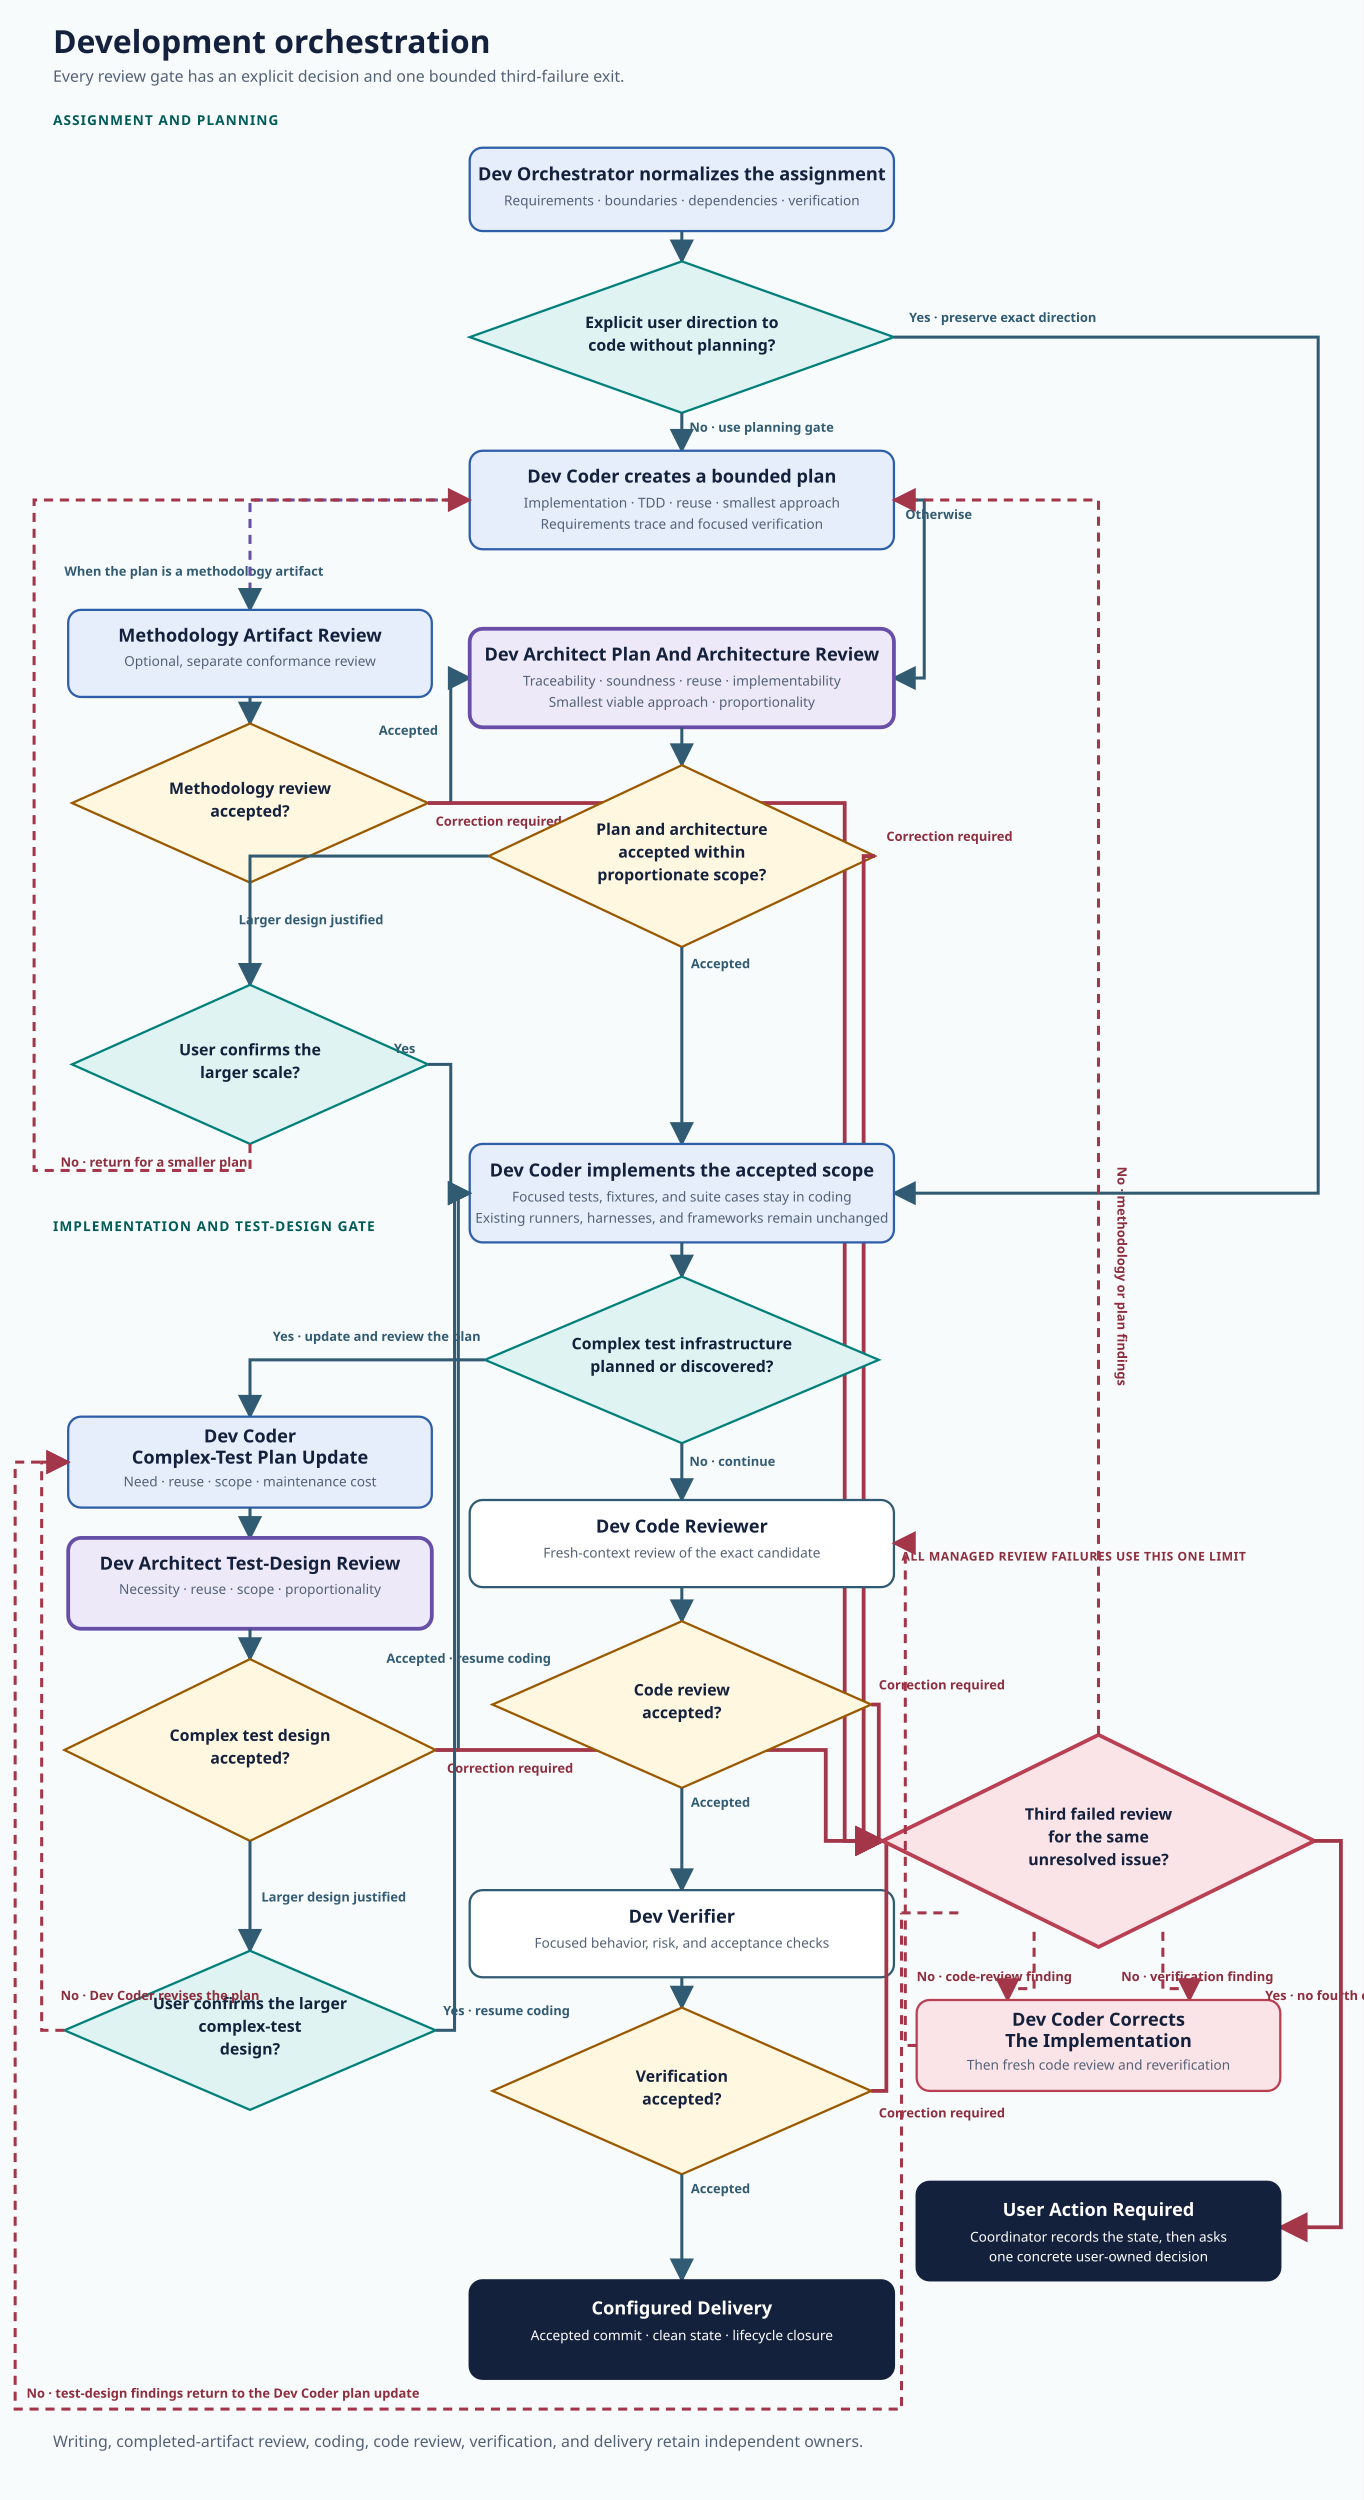
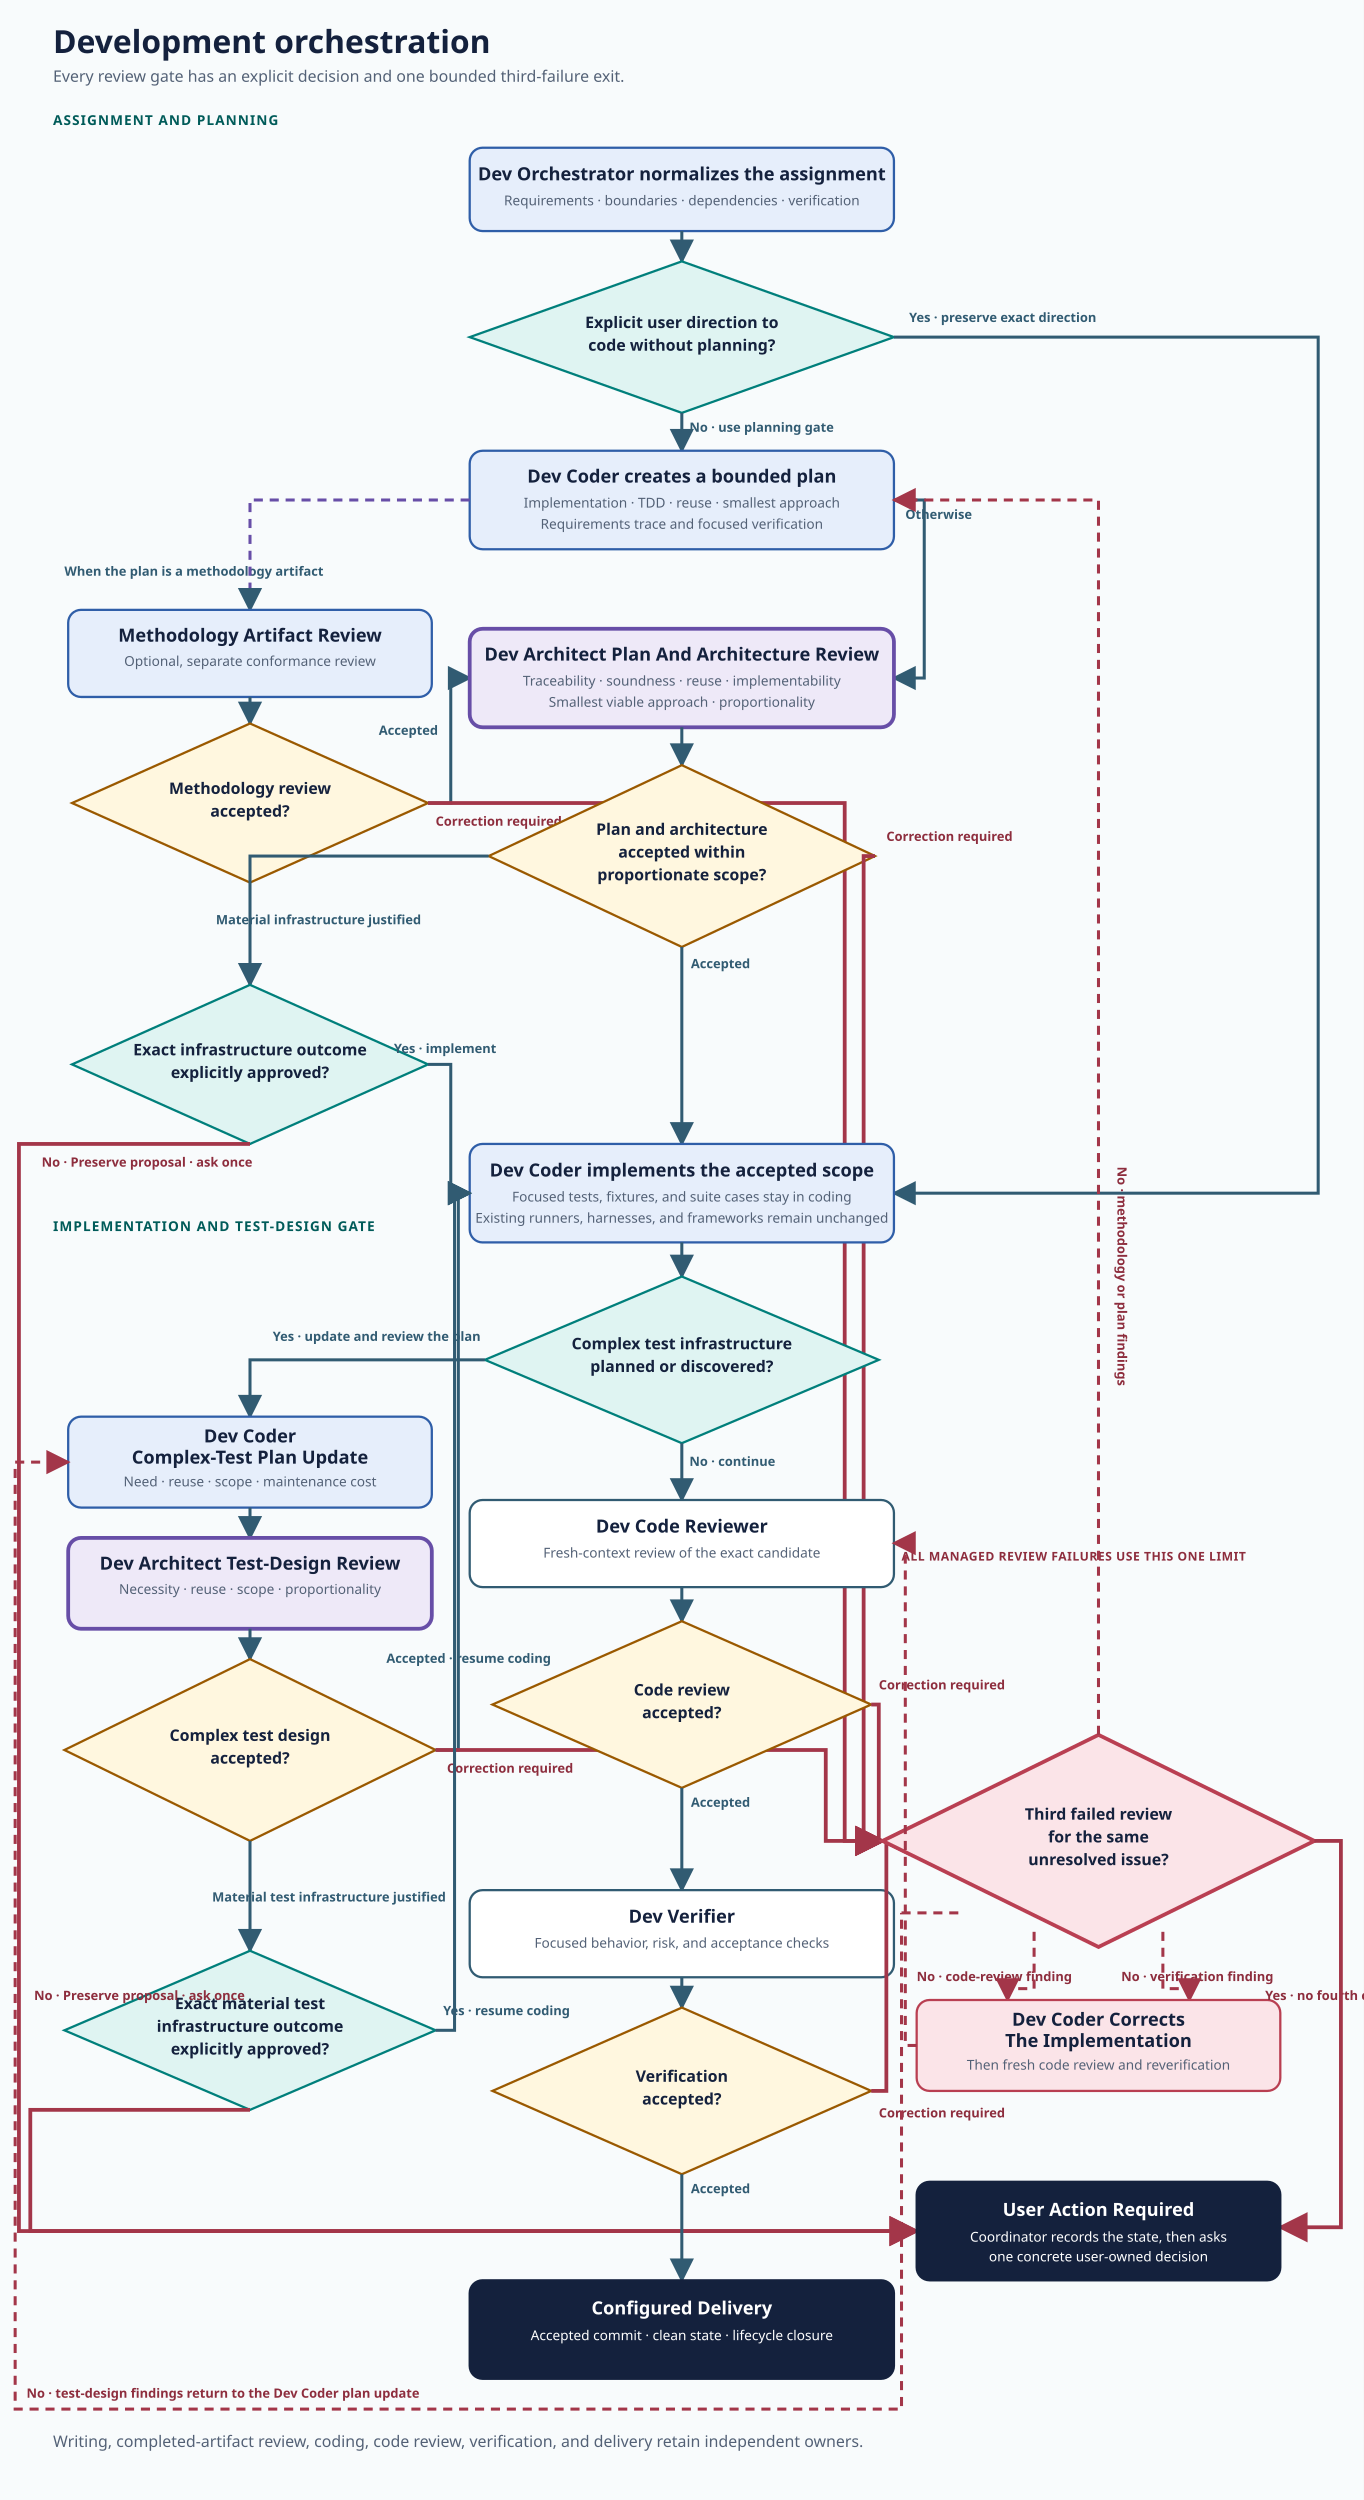
<svg xmlns="http://www.w3.org/2000/svg" viewBox="0 0 1800 3300" role="img" aria-labelledby="development-orchestration-title development-orchestration-description">
  <defs>
    <marker id="arrow" viewBox="0 0 10 10" refX="9" refY="5" markerWidth="8" markerHeight="8" orient="auto-start-reverse">
      <path d="M0 0 L10 5 L0 10 Z" fill="#315b72" />
    </marker>
    <marker id="correction-arrow" viewBox="0 0 10 10" refX="9" refY="5" markerWidth="8" markerHeight="8" orient="auto-start-reverse">
      <path d="M0 0 L10 5 L0 10 Z" fill="#a33649" />
    </marker>
    <style>
      .background { fill: #f8fbfc; }
      .heading { fill: #14213d; font: 700 42px system-ui, sans-serif; }
      .subheading { fill: #536176; font: 21px system-ui, sans-serif; }
      .section-label { fill: #005b59; font: 700 18px system-ui, sans-serif; letter-spacing: 1.4px; }
      .node rect, .decision polygon { stroke: #315b72; stroke-width: 3; }
      .node rect { fill: #ffffff; rx: 17; }
      .planning rect { fill: #e6eefb; stroke: #2f5ea8; }
      .architect rect { fill: #eee9f8; stroke: #674ea7; stroke-width: 5; }
      .accepted rect { fill: #e0f2e9; stroke: #277257; }
      .correction rect { fill: #fbe4e8; stroke: #b93f52; }
      .confirmation rect { fill: #fff0cf; stroke: #9a5900; }
      .terminal rect { fill: #14213d; stroke: #14213d; }
      .decision polygon { fill: #dff4f2; stroke: #007f7b; }
      .review-decision polygon { fill: #fff7df; stroke: #9a5900; }
      .failure-decision polygon { fill: #fbe4e8; stroke: #b93f52; stroke-width: 5; }
      .node-title { fill: #14213d; font: 700 24px system-ui, sans-serif; text-anchor: middle; }
      .node-copy { fill: #536176; font: 18px system-ui, sans-serif; text-anchor: middle; }
      .decision-title { fill: #14213d; font: 700 21px system-ui, sans-serif; text-anchor: middle; }
      .terminal .node-title, .terminal .node-copy { fill: #ffffff; }
      .connector { fill: none; stroke: #315b72; stroke-width: 4; marker-end: url(#arrow); }
      .optional { fill: none; stroke: #674ea7; stroke-width: 4; stroke-dasharray: 12 9; marker-end: url(#arrow); }
      .correction-edge { fill: none; stroke: #a33649; stroke-width: 4; stroke-dasharray: 12 9; marker-end: url(#correction-arrow); }
      .collector { fill: none; stroke: #a33649; stroke-width: 5; marker-end: url(#correction-arrow); }
      .label { fill: #315b72; font: 700 17px system-ui, sans-serif; }
      .correction-label { fill: #8d2d3d; font: 700 17px system-ui, sans-serif; }
      .rail-label { fill: #8d2d3d; font: 700 16px system-ui, sans-serif; letter-spacing: 0.7px; }
    </style>
  </defs>
  <rect class="background" width="1800" height="3300" />
  <text class="heading" x="70" y="70">Development orchestration</text>
  <text class="subheading" x="70" y="108">Every review gate has an explicit decision and one bounded third-failure exit.</text>
  <text class="section-label" x="70" y="165">ASSIGNMENT AND PLANNING</text>
  <g id="normalized-assignment" class="node planning" transform="translate(620 195)">
    <rect width="560" height="110" />
    <text class="node-title" x="280" y="43">Dev Orchestrator normalizes the assignment</text>
    <text class="node-copy" x="280" y="76">Requirements · boundaries · dependencies · verification</text>
  </g>
  <path class="connector" data-from="normalized-assignment" data-to="no-planning-decision" d="M900 305 V345" />
  <g id="no-planning-decision" class="decision" transform="translate(900 445)">
    <polygon points="0,-100 280,0 0,100 -280,0" />
    <text class="decision-title" x="0" y="-12">Explicit user direction to</text>
    <text class="decision-title" x="0" y="18">code without planning?</text>
  </g>
  <text class="label" x="910" y="570">No · use planning gate</text>
  <path class="connector" data-from="no-planning-decision" data-to="dev-coder-plan" d="M900 545 V595" />
  <text class="label" x="1200" y="425">Yes · preserve exact direction</text>
  <path class="connector" data-from="no-planning-decision" data-to="implementation" d="M1180 445 H1740 V1575 H1180" />
  <g id="dev-coder-plan" class="node planning" transform="translate(620 595)">
    <rect width="560" height="130" />
    <text class="node-title" x="280" y="42">Dev Coder creates a bounded plan</text>
    <text class="node-copy" x="280" y="75">Implementation · TDD · reuse · smallest approach</text>
    <text class="node-copy" x="280" y="103">Requirements trace and focused verification</text>
  </g>
  <text class="label" x="85" y="760">When the plan is a methodology artifact</text>
  <path class="optional" data-from="dev-coder-plan" data-to="methodology-review" d="M620 660 H330 V805" />
  <g id="methodology-review" class="node planning" transform="translate(90 805)">
    <rect width="480" height="115" />
    <text class="node-title" x="240" y="42">Methodology Artifact Review</text>
    <text class="node-copy" x="240" y="74">Optional, separate conformance review</text>
  </g>
  <path class="connector" data-from="methodology-review" data-to="methodology-review-decision" d="M330 920 V955" />
  <g id="methodology-review-decision" class="decision review-decision" transform="translate(330 1060)">
    <polygon points="0,-105 235,0 0,105 -235,0" />
    <text class="decision-title" x="0" y="-12">Methodology review</text>
    <text class="decision-title" x="0" y="18">accepted?</text>
  </g>
  <text class="label" x="500" y="970">Accepted</text>
  <path class="connector" data-from="methodology-review-decision" data-to="plan-architecture-review" d="M565 1060 H595 V895 H620" />
  <text class="correction-label" x="575" y="1090">Correction required</text>
  <path class="collector" data-from="methodology-review-decision" data-to="third-failed-review-decision" d="M565 1060 H1115 V2430 H1165" />
  <text class="label" x="1195" y="685">Otherwise</text>
  <path class="connector" data-from="dev-coder-plan" data-to="plan-architecture-review" d="M1180 660 H1220 V895 H1180" />
  <g id="plan-architecture-review" class="node architect" transform="translate(620 830)">
    <rect width="560" height="130" />
    <text class="node-title" x="280" y="42">Dev Architect Plan And Architecture Review</text>
    <text class="node-copy" x="280" y="75">Traceability · soundness · reuse · implementability</text>
    <text class="node-copy" x="280" y="103">Smallest viable approach · proportionality</text>
  </g>
  <path class="connector" data-from="plan-architecture-review" data-to="plan-architecture-decision" d="M900 960 V1010" />
  <g id="plan-architecture-decision" class="decision review-decision" transform="translate(900 1130)">
    <polygon points="0,-120 255,0 0,120 -255,0" />
    <text class="decision-title" x="0" y="-28">Plan and architecture</text>
    <text class="decision-title" x="0" y="2">accepted within</text>
    <text class="decision-title" x="0" y="32">proportionate scope?</text>
  </g>
  <text class="label" x="912" y="1278">Accepted</text>
  <path class="connector" data-from="plan-architecture-decision" data-to="implementation" d="M900 1250 V1510" />
-   <text class="label" x="315" y="1220">Larger design justified</text>
+   <text class="label" x="285" y="1220">Material infrastructure justified</text>
  <path class="connector" data-from="plan-architecture-decision" data-to="scale-confirmation" d="M645 1130 H330 V1300" />
  <text class="correction-label" x="1170" y="1110">Correction required</text>
  <path class="collector" data-from="plan-architecture-decision" data-to="third-failed-review-decision" d="M1155 1130 H1140 V2430 H1165" />
  <g id="scale-confirmation" class="decision" transform="translate(330 1405)">
    <polygon points="0,-105 235,0 0,105 -235,0" />
-     <text class="decision-title" x="0" y="-12">User confirms the</text>
-     <text class="decision-title" x="0" y="18">larger scale?</text>
-   </g>
-   <text class="label" x="520" y="1390">Yes</text>
+     <text class="decision-title" x="0" y="-12">Exact infrastructure outcome</text>
+     <text class="decision-title" x="0" y="18">explicitly approved?</text>
+   </g>
+   <text class="label" x="520" y="1390">Yes · implement</text>
  <path class="connector" data-from="scale-confirmation" data-to="implementation" d="M565 1405 H595 V1575 H620" />
-   <text class="correction-label" x="80" y="1540">No · return for a smaller plan</text>
-   <path class="correction-edge" data-from="scale-confirmation" data-to="dev-coder-plan" d="M330 1510 V1545 H45 V660 H620" />
+   <text class="correction-label" x="55" y="1540">No · Preserve proposal · ask once</text>
+   <path class="collector" data-from="scale-confirmation" data-to="user-action-required" d="M330 1510 H25 V2945 H1210" />
  <text class="section-label" x="70" y="1625">IMPLEMENTATION AND TEST-DESIGN GATE</text>
  <g id="implementation" class="node planning" transform="translate(620 1510)">
    <rect width="560" height="130" />
    <text class="node-title" x="280" y="43">Dev Coder implements the accepted scope</text>
    <text class="node-copy" x="280" y="76">Focused tests, fixtures, and suite cases stay in coding</text>
    <text class="node-copy" x="280" y="104">Existing runners, harnesses, and frameworks remain unchanged</text>
  </g>
  <path class="connector" data-from="implementation" data-to="complex-test-decision" d="M900 1640 V1685" />
  <g id="complex-test-decision" class="decision" transform="translate(900 1795)">
    <polygon points="0,-110 260,0 0,110 -260,0" />
    <text class="decision-title" x="0" y="-14">Complex test infrastructure</text>
    <text class="decision-title" x="0" y="16">planned or discovered?</text>
  </g>
  <text class="label" x="910" y="1935">No · continue</text>
  <path class="connector" data-from="complex-test-decision" data-to="code-review" d="M900 1905 V1980" />
  <text class="label" x="360" y="1770">Yes · update and review the plan</text>
  <path class="connector" data-from="complex-test-decision" data-to="complex-test-plan-update" d="M640 1795 H330 V1870" />
  <g id="complex-test-plan-update" class="node planning" transform="translate(90 1870)">
    <rect width="480" height="120" />
    <text class="node-title" x="240" y="34">Dev Coder</text>
    <text class="node-title" x="240" y="62">Complex-Test Plan Update</text>
    <text class="node-copy" x="240" y="92">Need · reuse · scope · maintenance cost</text>
  </g>
  <path class="connector" data-from="complex-test-plan-update" data-to="test-design-review" d="M330 1990 V2030" />
  <g id="test-design-review" class="node architect" transform="translate(90 2030)">
    <rect width="480" height="120" />
    <text class="node-title" x="240" y="42">Dev Architect Test-Design Review</text>
    <text class="node-copy" x="240" y="74">Necessity · reuse · scope · proportionality</text>
  </g>
  <path class="connector" data-from="test-design-review" data-to="test-design-decision" d="M330 2150 V2190" />
  <g id="test-design-decision" class="decision review-decision" transform="translate(330 2310)">
    <polygon points="0,-120 245,0 0,120 -245,0" />
    <text class="decision-title" x="0" y="-12">Complex test design</text>
    <text class="decision-title" x="0" y="18">accepted?</text>
  </g>
  <text class="label" x="510" y="2195">Accepted · resume coding</text>
  <path class="connector" data-from="test-design-decision" data-to="implementation" d="M575 2310 H605 V1575 H620" />
-   <text class="label" x="345" y="2510">Larger design justified</text>
+   <text class="label" x="280" y="2510">Material test infrastructure justified</text>
  <path class="connector" data-from="test-design-decision" data-to="complex-test-scale-confirmation" d="M330 2430 V2575" />
  <text class="correction-label" x="590" y="2340">Correction required</text>
  <path class="collector" data-from="test-design-decision" data-to="third-failed-review-decision" d="M575 2310 H1090 V2430 H1165" />
  <g id="complex-test-scale-confirmation" class="decision" transform="translate(330 2680)">
    <polygon points="0,-105 245,0 0,105 -245,0" />
-     <text class="decision-title" x="0" y="-28">User confirms the larger</text>
-     <text class="decision-title" x="0" y="2">complex-test</text>
-     <text class="decision-title" x="0" y="32">design?</text>
+     <text class="decision-title" x="0" y="-28">Exact material test</text>
+     <text class="decision-title" x="0" y="2">infrastructure outcome</text>
+     <text class="decision-title" x="0" y="32">explicitly approved?</text>
  </g>
  <text class="label" x="585" y="2660">Yes · resume coding</text>
  <path class="connector" data-from="complex-test-scale-confirmation" data-to="implementation" d="M575 2680 H600 V1575 H620" />
-   <text class="correction-label" x="80" y="2640">No · Dev Coder revises the plan</text>
-   <path class="correction-edge" data-from="complex-test-scale-confirmation" data-to="complex-test-plan-update" d="M85 2680 H55 V1930 H90" />
+   <text class="correction-label" x="45" y="2640">No · Preserve proposal · ask once</text>
+   <path class="collector" data-from="complex-test-scale-confirmation" data-to="user-action-required" d="M330 2785 H40 V2945 H1210" />
  <g id="code-review" class="node" transform="translate(620 1980)">
    <rect width="560" height="115" />
    <text class="node-title" x="280" y="43">Dev Code Reviewer</text>
    <text class="node-copy" x="280" y="76">Fresh-context review of the exact candidate</text>
  </g>
  <path class="connector" data-from="code-review" data-to="code-review-decision" d="M900 2095 V2140" />
  <g id="code-review-decision" class="decision review-decision" transform="translate(900 2250)">
    <polygon points="0,-110 250,0 0,110 -250,0" />
    <text class="decision-title" x="0" y="-12">Code review</text>
    <text class="decision-title" x="0" y="18">accepted?</text>
  </g>
  <text class="label" x="912" y="2385">Accepted</text>
  <path class="connector" data-from="code-review-decision" data-to="verification" d="M900 2360 V2495" />
  <text class="correction-label" x="1160" y="2230">Correction required</text>
  <path class="collector" data-from="code-review-decision" data-to="third-failed-review-decision" d="M1150 2250 H1160 V2430 H1165" />
  <g id="verification" class="node" transform="translate(620 2495)">
    <rect width="560" height="115" />
    <text class="node-title" x="280" y="43">Dev Verifier</text>
    <text class="node-copy" x="280" y="76">Focused behavior, risk, and acceptance checks</text>
  </g>
  <path class="connector" data-from="verification" data-to="verification-decision" d="M900 2610 V2650" />
  <g id="verification-decision" class="decision review-decision" transform="translate(900 2760)">
    <polygon points="0,-110 250,0 0,110 -250,0" />
    <text class="decision-title" x="0" y="-12">Verification</text>
    <text class="decision-title" x="0" y="18">accepted?</text>
  </g>
  <text class="label" x="912" y="2895">Accepted</text>
  <path class="connector" data-from="verification-decision" data-to="configured-delivery" d="M900 2870 V3010" />
  <text class="correction-label" x="1160" y="2795">Correction required</text>
  <path class="collector" data-from="verification-decision" data-to="third-failed-review-decision" d="M1150 2760 H1170 V2430 H1165" />
  <text class="rail-label" x="1190" y="2060">ALL MANAGED REVIEW FAILURES USE THIS ONE LIMIT</text>
  <g id="third-failed-review-decision" class="decision failure-decision" transform="translate(1450 2430)">
    <polygon points="0,-140 285,0 0,140 -285,0" />
    <text class="decision-title" x="0" y="-28">Third failed review</text>
    <text class="decision-title" x="0" y="2">for the same</text>
    <text class="decision-title" x="0" y="32">unresolved issue?</text>
  </g>
  <text class="correction-label" x="1475" y="1540" transform="rotate(90 1475 1540)">No · methodology or plan findings</text>
  <path class="correction-edge" data-lane="methodology-plan" data-from="third-failed-review-decision" data-to="dev-coder-plan" d="M1450 2290 V660 H1180" />
  <text class="correction-label" x="35" y="3165">No · test-design findings return to the Dev Coder plan update</text>
  <path class="correction-edge" data-lane="test-design" data-from="third-failed-review-decision" data-to="complex-test-plan-update" d="M1265 2525 H1190 V3180 H20 V1930 H90" />
  <text class="correction-label" x="1210" y="2615">No · code-review finding</text>
  <path class="correction-edge" data-lane="code-review" data-from="third-failed-review-decision" data-to="implementation-correction" d="M1365 2550 V2625 H1330 V2640" />
  <text class="correction-label" x="1480" y="2615">No · verification finding</text>
  <path class="correction-edge" data-lane="verification" data-from="third-failed-review-decision" data-to="implementation-correction" d="M1535 2550 V2625 H1570 V2640" />
  <g id="implementation-correction" class="node correction" transform="translate(1210 2640)">
    <rect width="480" height="120" />
    <text class="node-title" x="240" y="34">Dev Coder Corrects</text>
    <text class="node-title" x="240" y="62">The Implementation</text>
    <text class="node-copy" x="240" y="92">Then fresh code review and reverification</text>
  </g>
  <path class="correction-edge" data-from="implementation-correction" data-to="code-review" d="M1210 2700 H1195 V2037 H1180" />
  <text class="correction-label" x="1670" y="2640">Yes · no fourth cycle</text>
  <path class="collector" data-from="third-failed-review-decision" data-to="user-action-required" d="M1735 2430 H1770 V2940 H1690" />
  <g id="user-action-required" class="node terminal" transform="translate(1210 2880)">
    <rect width="480" height="130" />
    <text class="node-title" x="240" y="45">User Action Required</text>
    <text class="node-copy" x="240" y="79">Coordinator records the state, then asks</text>
    <text class="node-copy" x="240" y="105">one concrete user-owned decision</text>
  </g>
  <g id="configured-delivery" class="node terminal" transform="translate(620 3010)">
    <rect width="560" height="130" />
    <text class="node-title" x="280" y="45">Configured Delivery</text>
    <text class="node-copy" x="280" y="79">Accepted commit · clean state · lifecycle closure</text>
  </g>
  <text class="subheading" x="70" y="3230">Writing, completed-artifact review, coding, code review, verification, and delivery retain independent owners.</text>
</svg>
